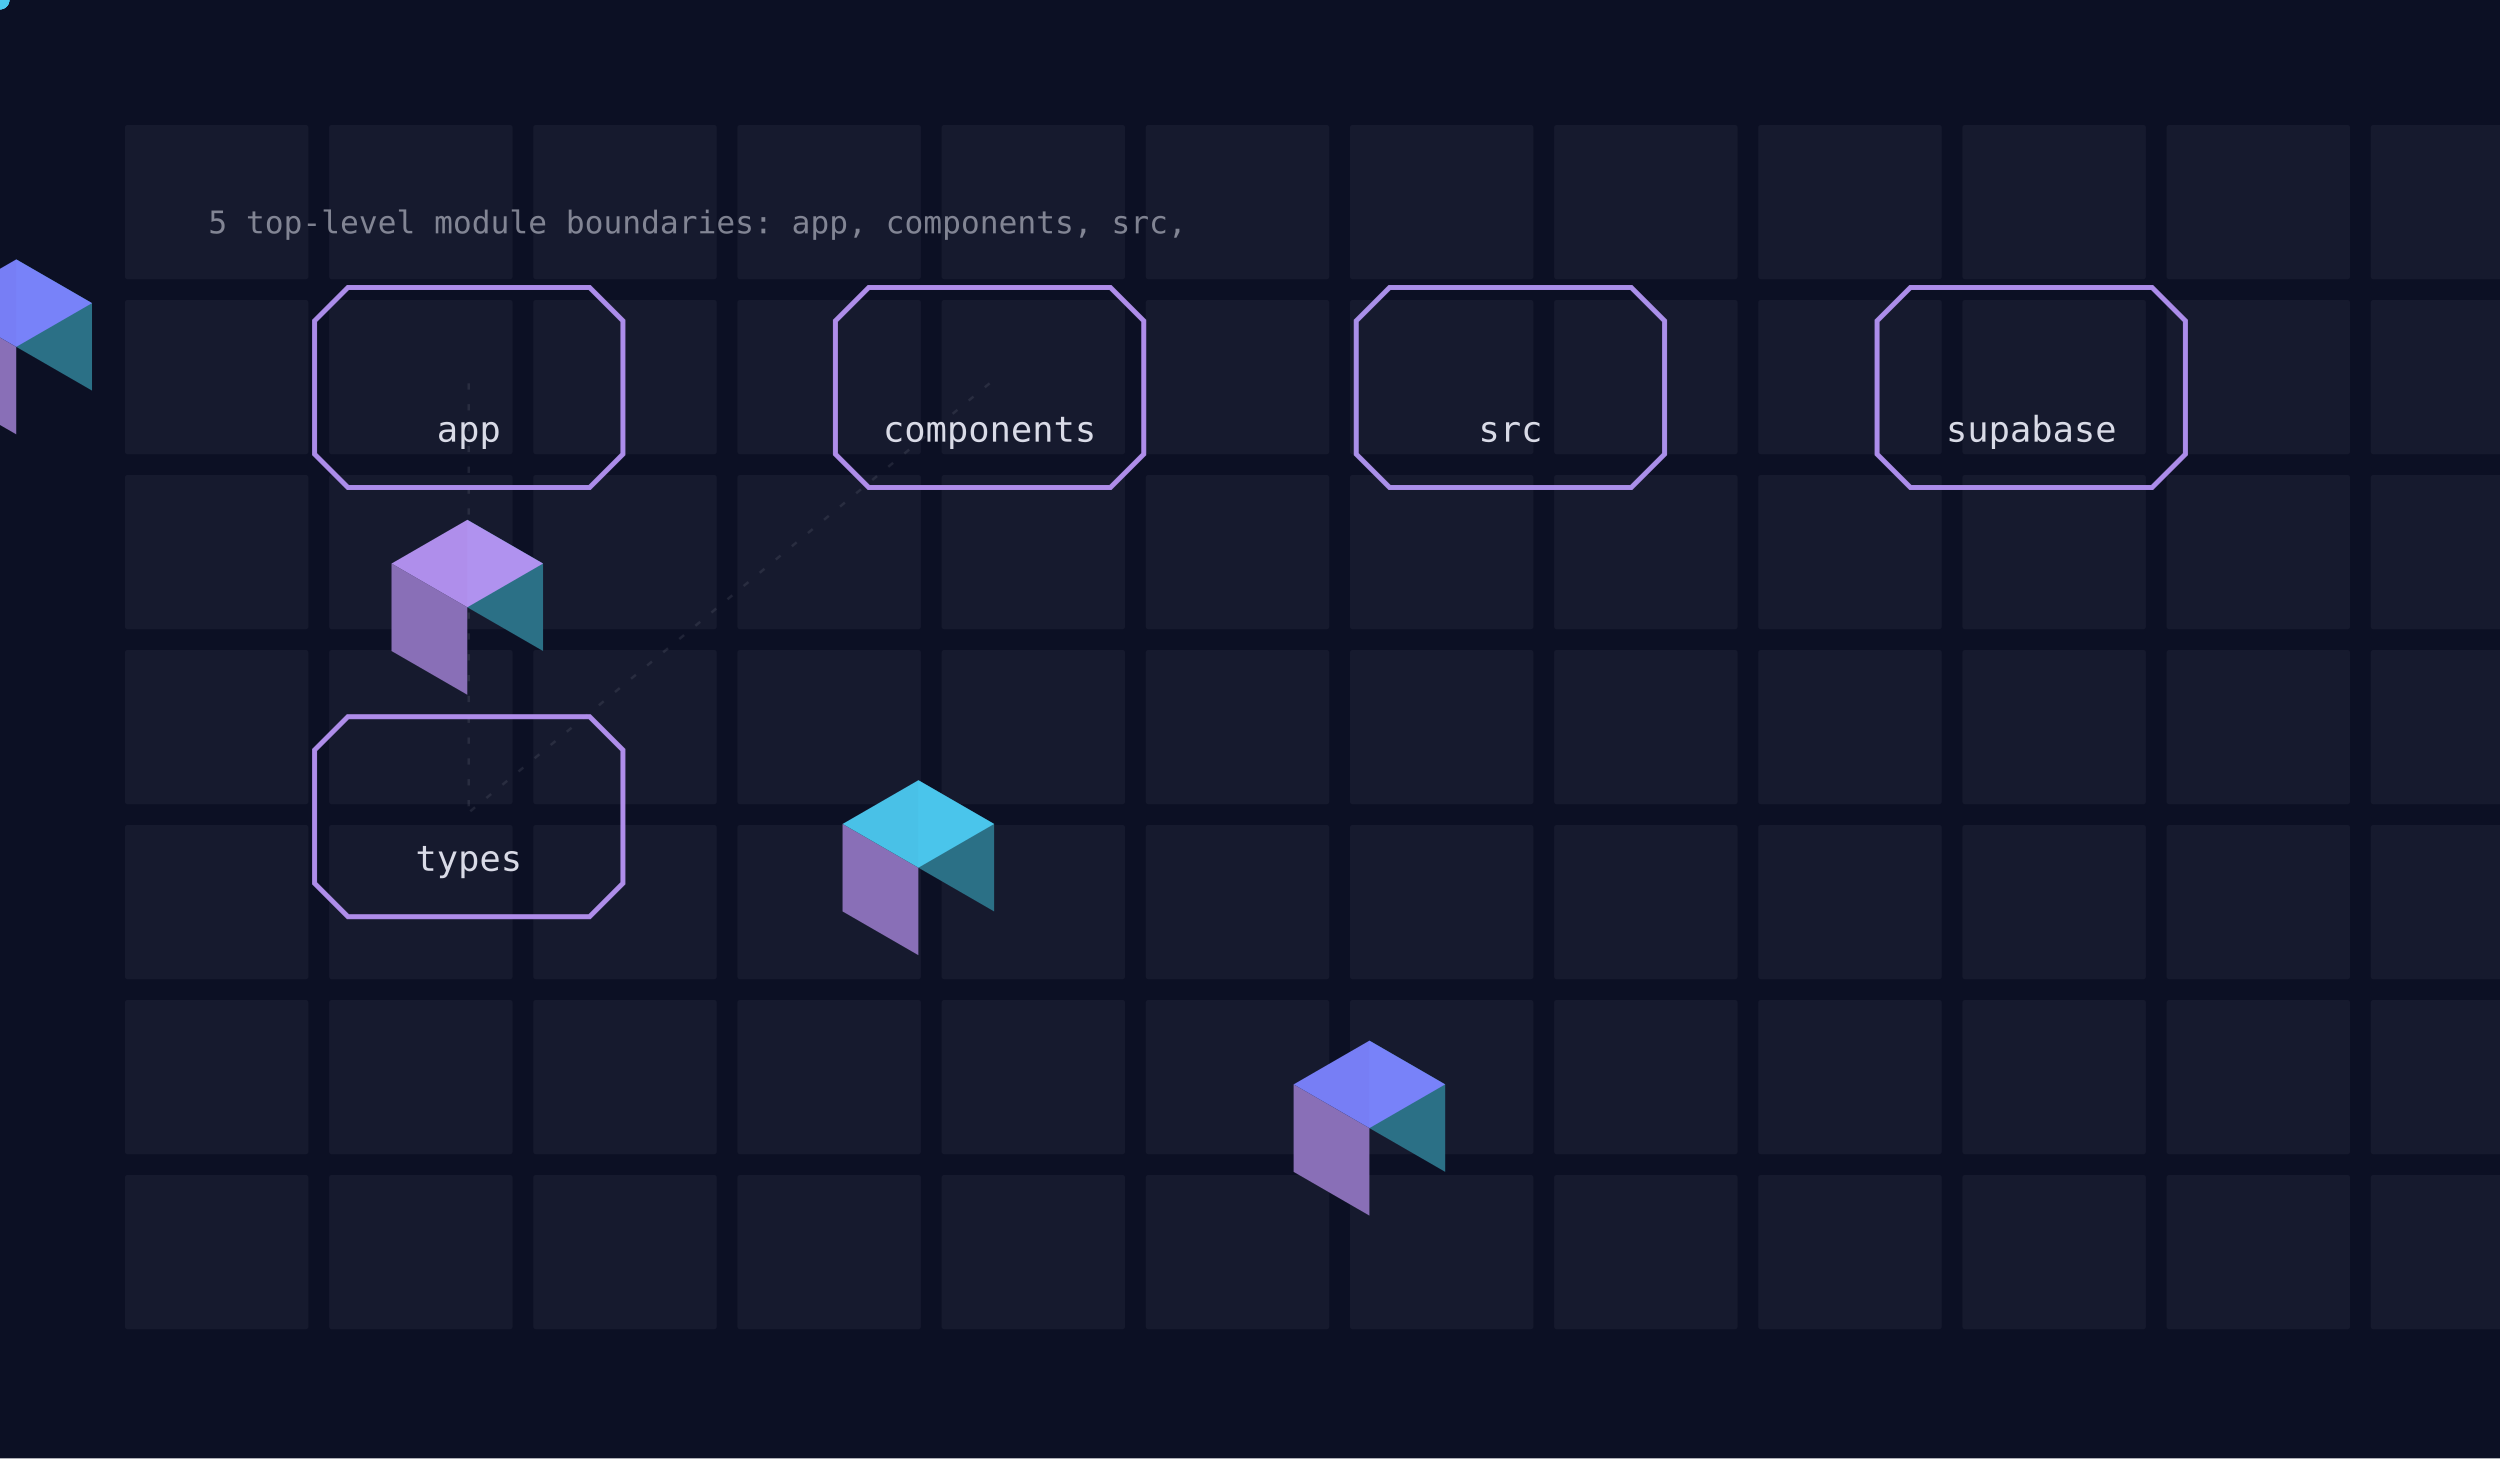
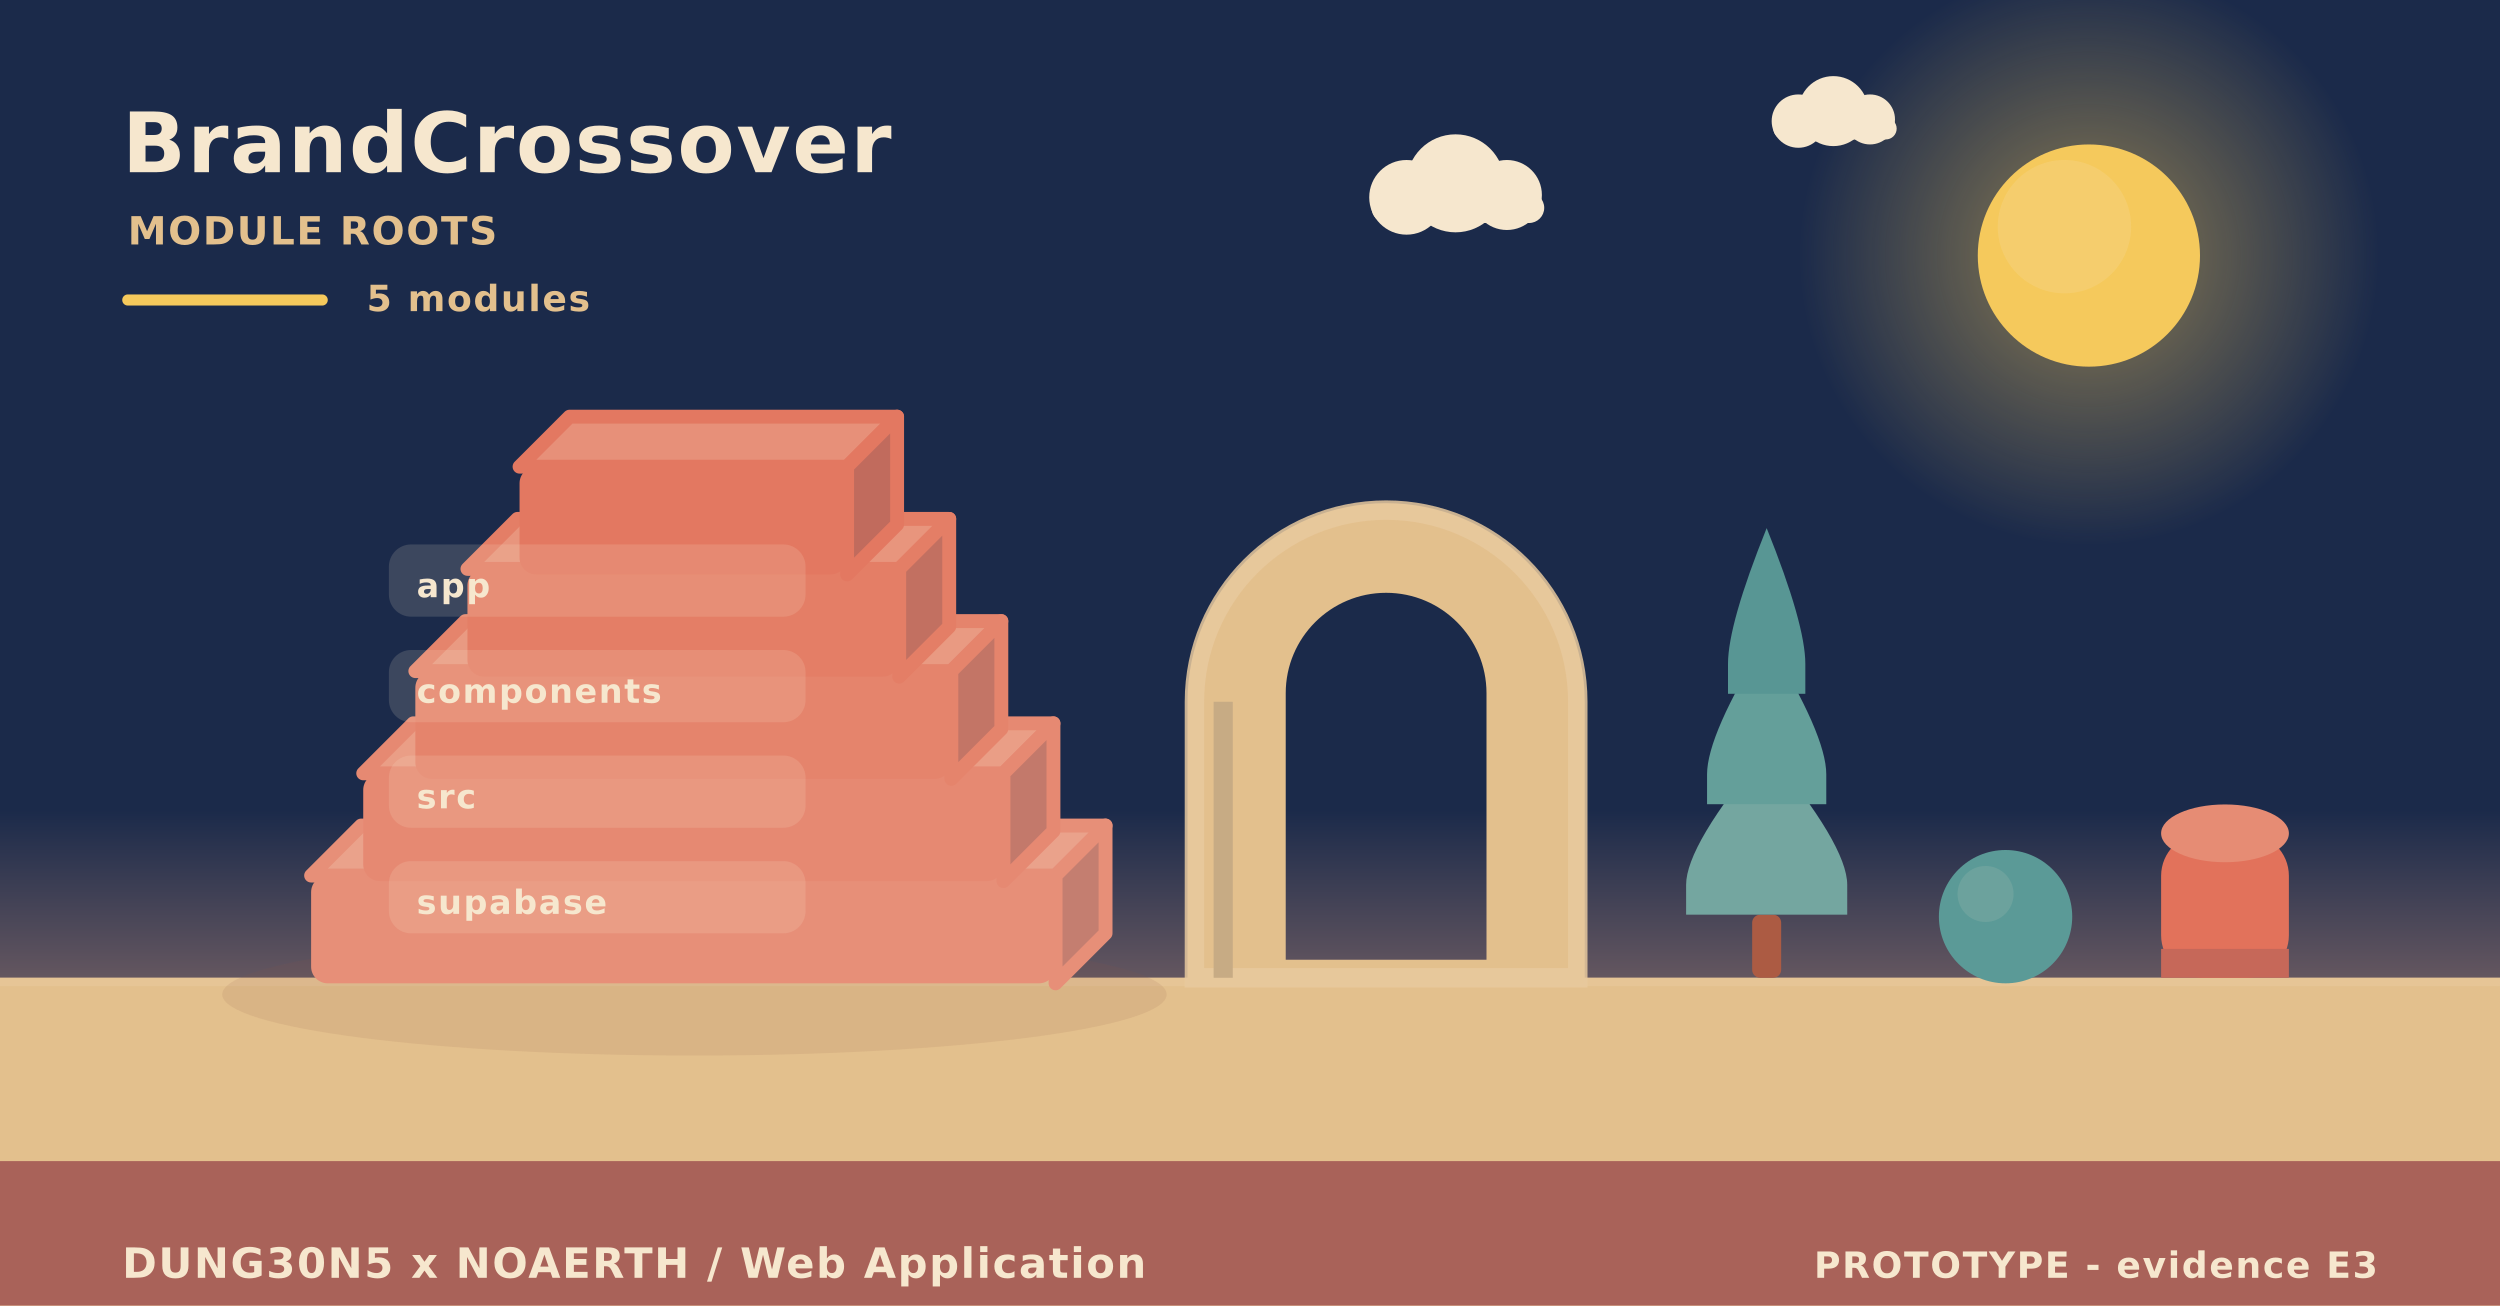
- <svg xmlns="http://www.w3.org/2000/svg" viewBox="0 0 1200 700" width="1200" height="700" role="img" aria-label="BrandCrossover architecture">
-   <rect width="1200" height="700" fill="#0c1024" />
-   <defs>
-     <linearGradient id="ga" x1="0" y1="0" x2="1" y2="1">
-       <stop offset="0%" stop-color="#7c83ff" />
-       <stop offset="100%" stop-color="#b794f4" />
-     </linearGradient>
-   </defs>
-   <rect x="60.00" y="60.00" width="88.00" height="74.00" rx="1.20" fill="#eef0fb" opacity="0.05" />
-   <rect x="158.00" y="60.00" width="88.00" height="74.00" rx="1.20" fill="#eef0fb" opacity="0.05" />
-   <rect x="256.00" y="60.00" width="88.00" height="74.00" rx="1.20" fill="#eef0fb" opacity="0.05" />
-   <rect x="354.00" y="60.00" width="88.00" height="74.00" rx="1.20" fill="#eef0fb" opacity="0.05" />
-   <rect x="452.00" y="60.00" width="88.00" height="74.00" rx="1.20" fill="#eef0fb" opacity="0.05" />
-   <rect x="550.00" y="60.00" width="88.00" height="74.00" rx="1.20" fill="#eef0fb" opacity="0.05" />
-   <rect x="648.00" y="60.00" width="88.00" height="74.00" rx="1.20" fill="#eef0fb" opacity="0.05" />
-   <rect x="746.00" y="60.00" width="88.00" height="74.00" rx="1.20" fill="#eef0fb" opacity="0.05" />
-   <rect x="844.00" y="60.00" width="88.00" height="74.00" rx="1.20" fill="#eef0fb" opacity="0.05" />
-   <rect x="942.00" y="60.00" width="88.00" height="74.00" rx="1.20" fill="#eef0fb" opacity="0.05" />
-   <rect x="1040.00" y="60.00" width="88.00" height="74.00" rx="1.20" fill="#eef0fb" opacity="0.05" />
-   <rect x="1138.00" y="60.00" width="88.00" height="74.00" rx="1.20" fill="#eef0fb" opacity="0.05" />
-   <rect x="60.00" y="144.00" width="88.00" height="74.00" rx="1.20" fill="#eef0fb" opacity="0.05" />
-   <rect x="158.00" y="144.00" width="88.00" height="74.00" rx="1.20" fill="#eef0fb" opacity="0.05" />
-   <rect x="256.00" y="144.00" width="88.00" height="74.00" rx="1.20" fill="#eef0fb" opacity="0.05" />
-   <rect x="354.00" y="144.00" width="88.00" height="74.00" rx="1.20" fill="#eef0fb" opacity="0.05" />
-   <rect x="452.00" y="144.00" width="88.00" height="74.00" rx="1.20" fill="#eef0fb" opacity="0.05" />
-   <rect x="550.00" y="144.00" width="88.00" height="74.00" rx="1.20" fill="#eef0fb" opacity="0.05" />
-   <rect x="648.00" y="144.00" width="88.00" height="74.00" rx="1.20" fill="#eef0fb" opacity="0.05" />
-   <rect x="746.00" y="144.00" width="88.00" height="74.00" rx="1.20" fill="#eef0fb" opacity="0.05" />
-   <rect x="844.00" y="144.00" width="88.00" height="74.00" rx="1.20" fill="#eef0fb" opacity="0.05" />
-   <rect x="942.00" y="144.00" width="88.00" height="74.00" rx="1.20" fill="#eef0fb" opacity="0.05" />
-   <rect x="1040.00" y="144.00" width="88.00" height="74.00" rx="1.20" fill="#eef0fb" opacity="0.05" />
-   <rect x="1138.00" y="144.00" width="88.00" height="74.00" rx="1.20" fill="#eef0fb" opacity="0.05" />
-   <rect x="60.00" y="228.00" width="88.00" height="74.00" rx="1.20" fill="#eef0fb" opacity="0.05" />
-   <rect x="158.00" y="228.00" width="88.00" height="74.00" rx="1.20" fill="#eef0fb" opacity="0.05" />
-   <rect x="256.00" y="228.00" width="88.00" height="74.00" rx="1.20" fill="#eef0fb" opacity="0.05" />
-   <rect x="354.00" y="228.00" width="88.00" height="74.00" rx="1.20" fill="#eef0fb" opacity="0.05" />
-   <rect x="452.00" y="228.00" width="88.00" height="74.00" rx="1.20" fill="#eef0fb" opacity="0.05" />
-   <rect x="550.00" y="228.00" width="88.00" height="74.00" rx="1.20" fill="#eef0fb" opacity="0.05" />
-   <rect x="648.00" y="228.00" width="88.00" height="74.00" rx="1.20" fill="#eef0fb" opacity="0.05" />
-   <rect x="746.00" y="228.00" width="88.00" height="74.00" rx="1.20" fill="#eef0fb" opacity="0.05" />
-   <rect x="844.00" y="228.00" width="88.00" height="74.00" rx="1.20" fill="#eef0fb" opacity="0.05" />
-   <rect x="942.00" y="228.00" width="88.00" height="74.00" rx="1.20" fill="#eef0fb" opacity="0.05" />
-   <rect x="1040.00" y="228.00" width="88.00" height="74.00" rx="1.20" fill="#eef0fb" opacity="0.05" />
-   <rect x="1138.00" y="228.00" width="88.00" height="74.00" rx="1.20" fill="#eef0fb" opacity="0.05" />
-   <rect x="60.00" y="312.00" width="88.00" height="74.00" rx="1.20" fill="#eef0fb" opacity="0.05" />
-   <rect x="158.00" y="312.00" width="88.00" height="74.00" rx="1.20" fill="#eef0fb" opacity="0.05" />
-   <rect x="256.00" y="312.00" width="88.00" height="74.00" rx="1.20" fill="#eef0fb" opacity="0.05" />
-   <rect x="354.00" y="312.00" width="88.00" height="74.00" rx="1.20" fill="#eef0fb" opacity="0.05" />
-   <rect x="452.00" y="312.00" width="88.00" height="74.00" rx="1.20" fill="#eef0fb" opacity="0.05" />
-   <rect x="550.00" y="312.00" width="88.00" height="74.00" rx="1.20" fill="#eef0fb" opacity="0.05" />
-   <rect x="648.00" y="312.00" width="88.00" height="74.00" rx="1.20" fill="#eef0fb" opacity="0.05" />
-   <rect x="746.00" y="312.00" width="88.00" height="74.00" rx="1.20" fill="#eef0fb" opacity="0.05" />
-   <rect x="844.00" y="312.00" width="88.00" height="74.00" rx="1.20" fill="#eef0fb" opacity="0.05" />
-   <rect x="942.00" y="312.00" width="88.00" height="74.00" rx="1.20" fill="#eef0fb" opacity="0.05" />
-   <rect x="1040.00" y="312.00" width="88.00" height="74.00" rx="1.20" fill="#eef0fb" opacity="0.05" />
-   <rect x="1138.00" y="312.00" width="88.00" height="74.00" rx="1.20" fill="#eef0fb" opacity="0.05" />
-   <rect x="60.00" y="396.00" width="88.00" height="74.00" rx="1.20" fill="#eef0fb" opacity="0.05" />
-   <rect x="158.00" y="396.00" width="88.00" height="74.00" rx="1.20" fill="#eef0fb" opacity="0.05" />
-   <rect x="256.00" y="396.00" width="88.00" height="74.00" rx="1.20" fill="#eef0fb" opacity="0.05" />
-   <rect x="354.00" y="396.00" width="88.00" height="74.00" rx="1.20" fill="#eef0fb" opacity="0.05" />
-   <rect x="452.00" y="396.00" width="88.00" height="74.00" rx="1.20" fill="#eef0fb" opacity="0.05" />
-   <rect x="550.00" y="396.00" width="88.00" height="74.00" rx="1.20" fill="#eef0fb" opacity="0.05" />
-   <rect x="648.00" y="396.00" width="88.00" height="74.00" rx="1.20" fill="#eef0fb" opacity="0.05" />
-   <rect x="746.00" y="396.00" width="88.00" height="74.00" rx="1.20" fill="#eef0fb" opacity="0.05" />
-   <rect x="844.00" y="396.00" width="88.00" height="74.00" rx="1.20" fill="#eef0fb" opacity="0.05" />
-   <rect x="942.00" y="396.00" width="88.00" height="74.00" rx="1.20" fill="#eef0fb" opacity="0.05" />
-   <rect x="1040.00" y="396.00" width="88.00" height="74.00" rx="1.20" fill="#eef0fb" opacity="0.05" />
-   <rect x="1138.00" y="396.00" width="88.00" height="74.00" rx="1.20" fill="#eef0fb" opacity="0.05" />
-   <rect x="60.00" y="480.00" width="88.00" height="74.00" rx="1.20" fill="#eef0fb" opacity="0.05" />
-   <rect x="158.00" y="480.00" width="88.00" height="74.00" rx="1.20" fill="#eef0fb" opacity="0.05" />
-   <rect x="256.00" y="480.00" width="88.00" height="74.00" rx="1.20" fill="#eef0fb" opacity="0.05" />
-   <rect x="354.00" y="480.00" width="88.00" height="74.00" rx="1.20" fill="#eef0fb" opacity="0.05" />
-   <rect x="452.00" y="480.00" width="88.00" height="74.00" rx="1.20" fill="#eef0fb" opacity="0.05" />
-   <rect x="550.00" y="480.00" width="88.00" height="74.00" rx="1.20" fill="#eef0fb" opacity="0.05" />
-   <rect x="648.00" y="480.00" width="88.00" height="74.00" rx="1.20" fill="#eef0fb" opacity="0.05" />
-   <rect x="746.00" y="480.00" width="88.00" height="74.00" rx="1.20" fill="#eef0fb" opacity="0.05" />
-   <rect x="844.00" y="480.00" width="88.00" height="74.00" rx="1.20" fill="#eef0fb" opacity="0.05" />
-   <rect x="942.00" y="480.00" width="88.00" height="74.00" rx="1.20" fill="#eef0fb" opacity="0.05" />
-   <rect x="1040.00" y="480.00" width="88.00" height="74.00" rx="1.20" fill="#eef0fb" opacity="0.05" />
-   <rect x="1138.00" y="480.00" width="88.00" height="74.00" rx="1.20" fill="#eef0fb" opacity="0.05" />
-   <rect x="60.00" y="564.00" width="88.00" height="74.00" rx="1.20" fill="#eef0fb" opacity="0.05" />
-   <rect x="158.00" y="564.00" width="88.00" height="74.00" rx="1.20" fill="#eef0fb" opacity="0.05" />
-   <rect x="256.00" y="564.00" width="88.00" height="74.00" rx="1.20" fill="#eef0fb" opacity="0.05" />
-   <rect x="354.00" y="564.00" width="88.00" height="74.00" rx="1.20" fill="#eef0fb" opacity="0.05" />
-   <rect x="452.00" y="564.00" width="88.00" height="74.00" rx="1.20" fill="#eef0fb" opacity="0.05" />
-   <rect x="550.00" y="564.00" width="88.00" height="74.00" rx="1.20" fill="#eef0fb" opacity="0.05" />
-   <rect x="648.00" y="564.00" width="88.00" height="74.00" rx="1.20" fill="#eef0fb" opacity="0.05" />
-   <rect x="746.00" y="564.00" width="88.00" height="74.00" rx="1.20" fill="#eef0fb" opacity="0.05" />
-   <rect x="844.00" y="564.00" width="88.00" height="74.00" rx="1.20" fill="#eef0fb" opacity="0.05" />
-   <rect x="942.00" y="564.00" width="88.00" height="74.00" rx="1.20" fill="#eef0fb" opacity="0.05" />
-   <rect x="1040.00" y="564.00" width="88.00" height="74.00" rx="1.20" fill="#eef0fb" opacity="0.05" />
-   <rect x="1138.00" y="564.00" width="88.00" height="74.00" rx="1.20" fill="#eef0fb" opacity="0.05" />
-   <line x1="225.00" y1="184.00" x2="225.00" y2="390.00" stroke="rgba(238,240,251,0.160)" stroke-width="1.20" opacity="0.55" stroke-dasharray="3 7" />
-   <line x1="475.00" y1="184.00" x2="225.00" y2="390.00" stroke="rgba(238,240,251,0.160)" stroke-width="1.20" opacity="0.55" stroke-dasharray="3 7" />
-   <path d="M167.00,138.00 H283.00 L299.00,154.00 V218.00 L283.00,234.00 H167.00 L151.00,218.00 V154.00 Z" fill="none" stroke="rgba(124,131,255,0.550)" stroke-width="1.80" opacity="0.90" />
-   <polygon points="7.79,166.50 44.17,187.50 44.17,145.50 7.79,124.50" fill="#2c758b" opacity="0.95" />
-   <polygon points="-28.58,187.50 7.79,208.50 7.79,166.50 -28.58,145.50" fill="#8f73be" opacity="0.95" />
-   <polygon points="7.79,124.50 44.17,145.50 7.79,166.50 -28.58,145.50" fill="#7c83ff" opacity="0.95" />
-   <text x="225" y="212" font-family="ui-monospace,Menlo,monospace" font-size="17" fill="rgba(238,240,251,0.900)" text-anchor="middle">app</text>
+ <svg xmlns="http://www.w3.org/2000/svg" width="900" height="470" viewBox="0 0 900 470" role="img" aria-label="BrandCrossover - how it is built">
+   <linearGradient id="skya" x1="0" y1="0" x2="0" y2="1">
+     <stop offset="0" stop-color="#1b2a4a" />
+     <stop offset="0.62" stop-color="#1b2a4a" />
+     <stop offset="1" stop-color="#f3ad8a" />
+   </linearGradient>
+   <rect width="900" height="470" fill="url(#skya)" />
+   <radialGradient id="suna">
+     <stop offset="0.35" stop-color="#f5c95c" stop-opacity="0.34" />
+     <stop offset="1" stop-color="#f5c95c" stop-opacity="0" />
+   </radialGradient>
+   <circle cx="752" cy="92" r="104" fill="url(#suna)" />
+   <circle cx="752" cy="92" r="40" fill="#f5c95c" />
+   <circle cx="743.2" cy="81.6" r="24" fill="#f5d27e" opacity="0.5" />
  <g>
-     <path d="M167.00,138.00 H283.00 L299.00,154.00 V218.00 L283.00,234.00 H167.00 L151.00,218.00 V154.00 Z" fill="none" stroke="#b794f4" stroke-width="2.40" opacity="0.90" />
-     <animate attributeName="opacity" values="0.25;1.0;0.25" dur="19.1s" begin="0.0s" repeatCount="indefinite" />
+     <circle cx="524" cy="66" r="17.64" fill="#f6e7ce" />
+     <circle cx="506.36" cy="71.04" r="13.44" fill="#f6e7ce" />
+     <circle cx="542.48" cy="70.2" r="12.6" fill="#f6e7ce" />
+     <rect x="493.76" y="69.36" width="62.16" height="10.92" rx="5.46" fill="#f6e7ce" />
+     <animateTransform attributeName="transform" type="translate" values="0 0;24 0;0 0" dur="36s" begin="0s" repeatCount="indefinite" />
  </g>
-   <g opacity="0.9">
-     <circle cx="0.00" cy="0.00" r="4.50" fill="#4cc9f0" opacity="1.00" />
-     <animateTransform attributeName="transform" type="translate" values="225.00,184.00 475.00,184.00" dur="6.367s" begin="0.0s" repeatCount="indefinite" />
-     <animateTransform attributeName="transform" type="translate" values="475.00,184.00 225.00,184.00" dur="6.367s" begin="3.183s" repeatCount="indefinite" />
+   <g>
+     <circle cx="660" cy="40" r="12.6" fill="#f6e7ce" />
+     <circle cx="647.4" cy="43.6" r="9.6" fill="#f6e7ce" />
+     <circle cx="673.2" cy="43" r="9" fill="#f6e7ce" />
+     <rect x="638.4" y="42.4" width="44.4" height="7.8" rx="3.9" fill="#f6e7ce" />
+     <animateTransform attributeName="transform" type="translate" values="0 0;-18 0;0 0" dur="46s" begin="3s" repeatCount="indefinite" />
  </g>
-   <path d="M417.00,138.00 H533.00 L549.00,154.00 V218.00 L533.00,234.00 H417.00 L401.00,218.00 V154.00 Z" fill="none" stroke="rgba(183,148,244,0.550)" stroke-width="1.80" opacity="0.90" />
-   <polygon points="224.30,291.50 260.67,312.50 260.67,270.50 224.30,249.50" fill="#2c758b" opacity="0.95" />
-   <polygon points="187.93,312.50 224.30,333.50 224.30,291.50 187.93,270.50" fill="#8f73be" opacity="0.95" />
-   <polygon points="224.30,249.50 260.67,270.50 224.30,291.50 187.93,270.50" fill="#b794f4" opacity="0.95" />
-   <text x="475" y="212" font-family="ui-monospace,Menlo,monospace" font-size="17" fill="rgba(238,240,251,0.900)" text-anchor="middle">components</text>
+   <rect x="0" y="352" width="900" height="118" fill="#e3c08d" />
+   <rect x="0" y="352" width="900" height="3" fill="#e6c596" />
+   <text x="44" y="62" font-family="Verdana,DejaVu Sans,sans-serif" font-size="30" font-weight="700" letter-spacing="0.6" fill="#f6e7ce" text-anchor="start">BrandCrossover</text>
+   <text x="46" y="88" font-family="Verdana,DejaVu Sans,sans-serif" font-size="14" font-weight="700" letter-spacing="0.6" fill="#e3c08d" text-anchor="start">MODULE ROOTS</text>
+   <rect x="44" y="106" width="74" height="4" rx="2" fill="#f5c95c" />
+   <text x="132" y="112" font-family="Verdana,DejaVu Sans,sans-serif" font-size="13" font-weight="700" letter-spacing="0.6" fill="#e3c08d" text-anchor="start">5 modules</text>
+   <ellipse cx="250" cy="358" rx="170" ry="22" fill="rgba(138,90,68,0.11)" />
+   <path d="M112,315.2 L380,315.2 L398,297.2 L130,297.2 Z" fill="#eaa28b" stroke="#e78f78" stroke-width="5" stroke-linejoin="round" />
+   <path d="M380,315.2 L398,297.2 L398,336 L380,354 Z" fill="#c47e70" stroke="#e78f78" stroke-width="5" stroke-linejoin="round" />
+   <rect x="112" y="315.2" width="268" height="38.8" rx="6" fill="#e78f78" />
+   <path d="M130.76,278.4 L361.24,278.4 L379.24,260.4 L148.76,260.4 Z" fill="#ea9e86" stroke="#e68972" stroke-width="5" stroke-linejoin="round" />
+   <path d="M361.24,278.4 L379.24,260.4 L379.24,299.2 L361.24,317.2 Z" fill="#c3796b" stroke="#e68972" stroke-width="5" stroke-linejoin="round" />
+   <rect x="130.76" y="278.4" width="230.48" height="38.8" rx="6" fill="#e68972" />
+   <path d="M149.52,241.6 L342.48,241.6 L360.48,223.6 L167.52,223.6 Z" fill="#e99a82" stroke="#e5846c" stroke-width="5" stroke-linejoin="round" />
+   <path d="M342.48,241.6 L360.48,223.6 L360.48,262.4 L342.48,280.4 Z" fill="#c37566" stroke="#e5846c" stroke-width="5" stroke-linejoin="round" />
+   <rect x="149.52" y="241.6" width="192.96" height="38.8" rx="6" fill="#e5846c" />
+   <path d="M168.28,204.8 L323.72,204.8 L341.72,186.8 L186.28,186.8 Z" fill="#e8957d" stroke="#e47e66" stroke-width="5" stroke-linejoin="round" />
+   <path d="M323.72,204.8 L341.72,186.8 L341.72,225.6 L323.72,243.6 Z" fill="#c27061" stroke="#e47e66" stroke-width="5" stroke-linejoin="round" />
+   <rect x="168.28" y="204.8" width="155.44" height="38.8" rx="6" fill="#e47e66" />
+   <path d="M187.04,168 L304.96,168 L322.96,150 L205.04,150 Z" fill="#e79079" stroke="#e37861" stroke-width="5" stroke-linejoin="round" />
+   <path d="M304.96,168 L322.96,150 L322.96,188.8 L304.96,206.8 Z" fill="#c16b5d" stroke="#e37861" stroke-width="5" stroke-linejoin="round" />
+   <rect x="187.04" y="168" width="117.92" height="38.8" rx="6" fill="#e37861" />
+   <rect x="140" y="196" width="150" height="26" rx="8" fill="rgba(246,231,206,0.16)" opacity="0.94" />
  <g>
-     <path d="M417.00,138.00 H533.00 L549.00,154.00 V218.00 L533.00,234.00 H417.00 L401.00,218.00 V154.00 Z" fill="none" stroke="#b794f4" stroke-width="2.40" opacity="0.90" />
-     <animate attributeName="opacity" values="0.25;1.0;0.25" dur="19.1s" begin="0.45s" repeatCount="indefinite" />
+     <text x="150" y="215" font-family="Verdana,DejaVu Sans,sans-serif" font-size="12" font-weight="700" letter-spacing="0.6" fill="#f6e7ce" text-anchor="start">app</text>
+     <animateTransform attributeName="transform" type="translate" values="0 10;0 0" dur="0.7s" begin="0.3s" fill="freeze" />
  </g>
-   <g opacity="0.9">
-     <circle cx="0.00" cy="0.00" r="4.50" fill="#4cc9f0" opacity="1.00" />
-     <animateTransform attributeName="transform" type="translate" values="475.00,184.00 725.00,184.00" dur="6.367s" begin="0.3s" repeatCount="indefinite" />
-     <animateTransform attributeName="transform" type="translate" values="725.00,184.00 475.00,184.00" dur="6.367s" begin="3.483s" repeatCount="indefinite" />
+   <rect x="140" y="234" width="150" height="26" rx="8" fill="rgba(246,231,206,0.16)" opacity="0.94" />
+   <g>
+     <text x="150" y="253" font-family="Verdana,DejaVu Sans,sans-serif" font-size="12" font-weight="700" letter-spacing="0.6" fill="#f6e7ce" text-anchor="start">components</text>
+     <animateTransform attributeName="transform" type="translate" values="0 10;0 0" dur="0.7s" begin="0.5s" fill="freeze" />
  </g>
-   <path d="M667.00,138.00 H783.00 L799.00,154.00 V218.00 L783.00,234.00 H667.00 L651.00,218.00 V154.00 Z" fill="none" stroke="rgba(76,201,240,0.550)" stroke-width="1.80" opacity="0.90" />
-   <polygon points="440.81,416.50 477.18,437.50 477.18,395.50 440.81,374.50" fill="#2c758b" opacity="0.95" />
-   <polygon points="404.43,437.50 440.81,458.50 440.81,416.50 404.43,395.50" fill="#8f73be" opacity="0.95" />
-   <polygon points="440.81,374.50 477.18,395.50 440.81,416.50 404.43,395.50" fill="#4cc9f0" opacity="0.95" />
-   <text x="725" y="212" font-family="ui-monospace,Menlo,monospace" font-size="17" fill="rgba(238,240,251,0.900)" text-anchor="middle">src</text>
+   <rect x="140" y="272" width="150" height="26" rx="8" fill="rgba(246,231,206,0.16)" opacity="0.94" />
  <g>
-     <path d="M667.00,138.00 H783.00 L799.00,154.00 V218.00 L783.00,234.00 H667.00 L651.00,218.00 V154.00 Z" fill="none" stroke="#b794f4" stroke-width="2.40" opacity="0.90" />
-     <animate attributeName="opacity" values="0.25;1.0;0.25" dur="19.1s" begin="0.9s" repeatCount="indefinite" />
+     <text x="150" y="291" font-family="Verdana,DejaVu Sans,sans-serif" font-size="12" font-weight="700" letter-spacing="0.6" fill="#f6e7ce" text-anchor="start">src</text>
+     <animateTransform attributeName="transform" type="translate" values="0 10;0 0" dur="0.7s" begin="0.7s" fill="freeze" />
  </g>
-   <g opacity="0.9">
-     <circle cx="0.00" cy="0.00" r="4.50" fill="#4cc9f0" opacity="1.00" />
-     <animateTransform attributeName="transform" type="translate" values="725.00,184.00 975.00,184.00" dur="6.367s" begin="0.6s" repeatCount="indefinite" />
-     <animateTransform attributeName="transform" type="translate" values="975.00,184.00 725.00,184.00" dur="6.367s" begin="3.783s" repeatCount="indefinite" />
+   <rect x="140" y="310" width="150" height="26" rx="8" fill="rgba(246,231,206,0.16)" opacity="0.94" />
+   <g>
+     <text x="150" y="329" font-family="Verdana,DejaVu Sans,sans-serif" font-size="12" font-weight="700" letter-spacing="0.6" fill="#f6e7ce" text-anchor="start">supabase</text>
+     <animateTransform attributeName="transform" type="translate" values="0 10;0 0" dur="0.7s" begin="0.9s" fill="freeze" />
  </g>
-   <path d="M917.00,138.00 H1033.00 L1049.00,154.00 V218.00 L1033.00,234.00 H917.00 L901.00,218.00 V154.00 Z" fill="none" stroke="rgba(124,131,255,0.550)" stroke-width="1.80" opacity="0.90" />
-   <polygon points="657.31,541.50 693.69,562.50 693.69,520.50 657.31,499.50" fill="#2c758b" opacity="0.95" />
-   <polygon points="620.94,562.50 657.31,583.50 657.31,541.50 620.94,520.50" fill="#8f73be" opacity="0.95" />
-   <polygon points="657.31,499.50 693.69,520.50 657.31,541.50 620.94,520.50" fill="#7c83ff" opacity="0.95" />
-   <text x="975" y="212" font-family="ui-monospace,Menlo,monospace" font-size="17" fill="rgba(238,240,251,0.900)" text-anchor="middle">supabase</text>
-   <g>
-     <path d="M917.00,138.00 H1033.00 L1049.00,154.00 V218.00 L1033.00,234.00 H917.00 L901.00,218.00 V154.00 Z" fill="none" stroke="#b794f4" stroke-width="2.40" opacity="0.90" />
-     <animate attributeName="opacity" values="0.25;1.0;0.25" dur="19.1s" begin="1.35s" repeatCount="indefinite" />
-   </g>
-   <g opacity="0.9">
-     <circle cx="0.00" cy="0.00" r="4.50" fill="#4cc9f0" opacity="1.00" />
-     <animateTransform attributeName="transform" type="translate" values="975.00,184.00 225.00,390.00" dur="6.367s" begin="0.9s" repeatCount="indefinite" />
-     <animateTransform attributeName="transform" type="translate" values="225.00,390.00 975.00,184.00" dur="6.367s" begin="4.083s" repeatCount="indefinite" />
-   </g>
-   <path d="M167.00,344.00 H283.00 L299.00,360.00 V424.00 L283.00,440.00 H167.00 L151.00,424.00 V360.00 Z" fill="none" stroke="rgba(183,148,244,0.550)" stroke-width="1.80" opacity="0.90" />
-   <polygon points="-170.61,269.50 -134.23,290.50 -134.23,248.50 -170.61,227.50" fill="#2c758b" opacity="0.95" />
-   <polygon points="-206.98,290.50 -170.61,311.50 -170.61,269.50 -206.98,248.50" fill="#8f73be" opacity="0.95" />
-   <polygon points="-170.61,227.50 -134.23,248.50 -170.61,269.50 -206.98,248.50" fill="#b794f4" opacity="0.95" />
-   <text x="225" y="418" font-family="ui-monospace,Menlo,monospace" font-size="17" fill="rgba(238,240,251,0.900)" text-anchor="middle">types</text>
-   <g>
-     <path d="M167.00,344.00 H283.00 L299.00,360.00 V424.00 L283.00,440.00 H167.00 L151.00,424.00 V360.00 Z" fill="none" stroke="#b794f4" stroke-width="2.40" opacity="0.90" />
-     <animate attributeName="opacity" values="0.25;1.0;0.25" dur="19.1s" begin="1.8s" repeatCount="indefinite" />
-   </g>
-   <g opacity="0.9">
-     <circle cx="0.00" cy="0.00" r="4.50" fill="#4cc9f0" opacity="1.00" />
-     <animateTransform attributeName="transform" type="translate" values="225.00,390.00 225.00,390.00" dur="6.367s" begin="1.2s" repeatCount="indefinite" />
-     <animateTransform attributeName="transform" type="translate" values="225.00,390.00 225.00,390.00" dur="6.367s" begin="4.383s" repeatCount="indefinite" />
-   </g>
-   <text x="100" y="112" font-family="ui-monospace,Menlo,monospace" font-size="15" fill="rgba(238,240,251,0.500)">5 top-level module boundaries: app, components, src,</text>
+   <path d="M430,352 L430,252.64 A69,69 0 0 1 568,252.64 L568,352 Z M460.36,348 L460.36,249.55 A38.64,38.64 0 0 1 537.64,249.55 L537.64,348 Z" fill="#e3c08d" fill-rule="evenodd" stroke="#e3c08d" stroke-width="5" stroke-linejoin="round" />
+   <path d="M430,352 L430,252.64 A69,69 0 0 1 568,252.64 L568,352 Z" fill="none" stroke="#e8c99d" stroke-width="7" stroke-linecap="round" opacity="0.85" />
+   <rect x="436.9" y="252.64" width="6.9" height="99.36" fill="#c7ab84" />
+   <rect x="630.78" y="329.28" width="10.44" height="22.72" rx="2.9" fill="#ac5b43" />
+   <path d="M636,269.64 Q607,304.23 607,318.54 Q607,329.28 607,329.28 L665,329.28 Q665,329.28 665,318.54 Q665,304.23 636,269.64 Z" fill="#74a6a0" />
+   <path d="M636,229.88 Q614.54,264.47 614.54,278.78 Q614.54,289.52 614.54,289.52 L657.46,289.52 Q657.46,289.52 657.46,278.78 Q657.46,264.47 636,229.88 Z" fill="#649f9a" />
+   <path d="M636,190.12 Q622.08,224.71 622.08,239.02 Q622.08,249.76 622.08,249.76 L649.92,249.76 Q649.92,249.76 649.92,239.02 Q649.92,224.71 636,190.12 Z" fill="#589694" />
+   <circle cx="722" cy="330" r="24" fill="#5b9a97" />
+   <circle cx="714.8" cy="321.84" r="10.08" fill="#7aa9a2" opacity="0.55" />
+   <rect x="778" y="300" width="46" height="52" rx="15.33" fill="#e2725b" />
+   <ellipse cx="801" cy="300" rx="23" ry="10.4" fill="#e68c74" />
+   <rect x="778" y="341.6" width="46" height="10.4" fill="#c66859" />
+   <rect x="0" y="418" width="900" height="52" rx="0" fill="#a65c56" opacity="0.94" />
+   <text x="44" y="460" font-family="Verdana,DejaVu Sans,sans-serif" font-size="15" font-weight="700" letter-spacing="0.6" fill="#f6e7ce" text-anchor="start">DUNG30N5 x NOAERTH  /  Web Application</text>
+   <text x="856" y="460" font-family="Verdana,DejaVu Sans,sans-serif" font-size="13" font-weight="700" letter-spacing="0.6" fill="#f6e7ce" text-anchor="end">PROTOTYPE  -  evidence E3</text>
</svg>
